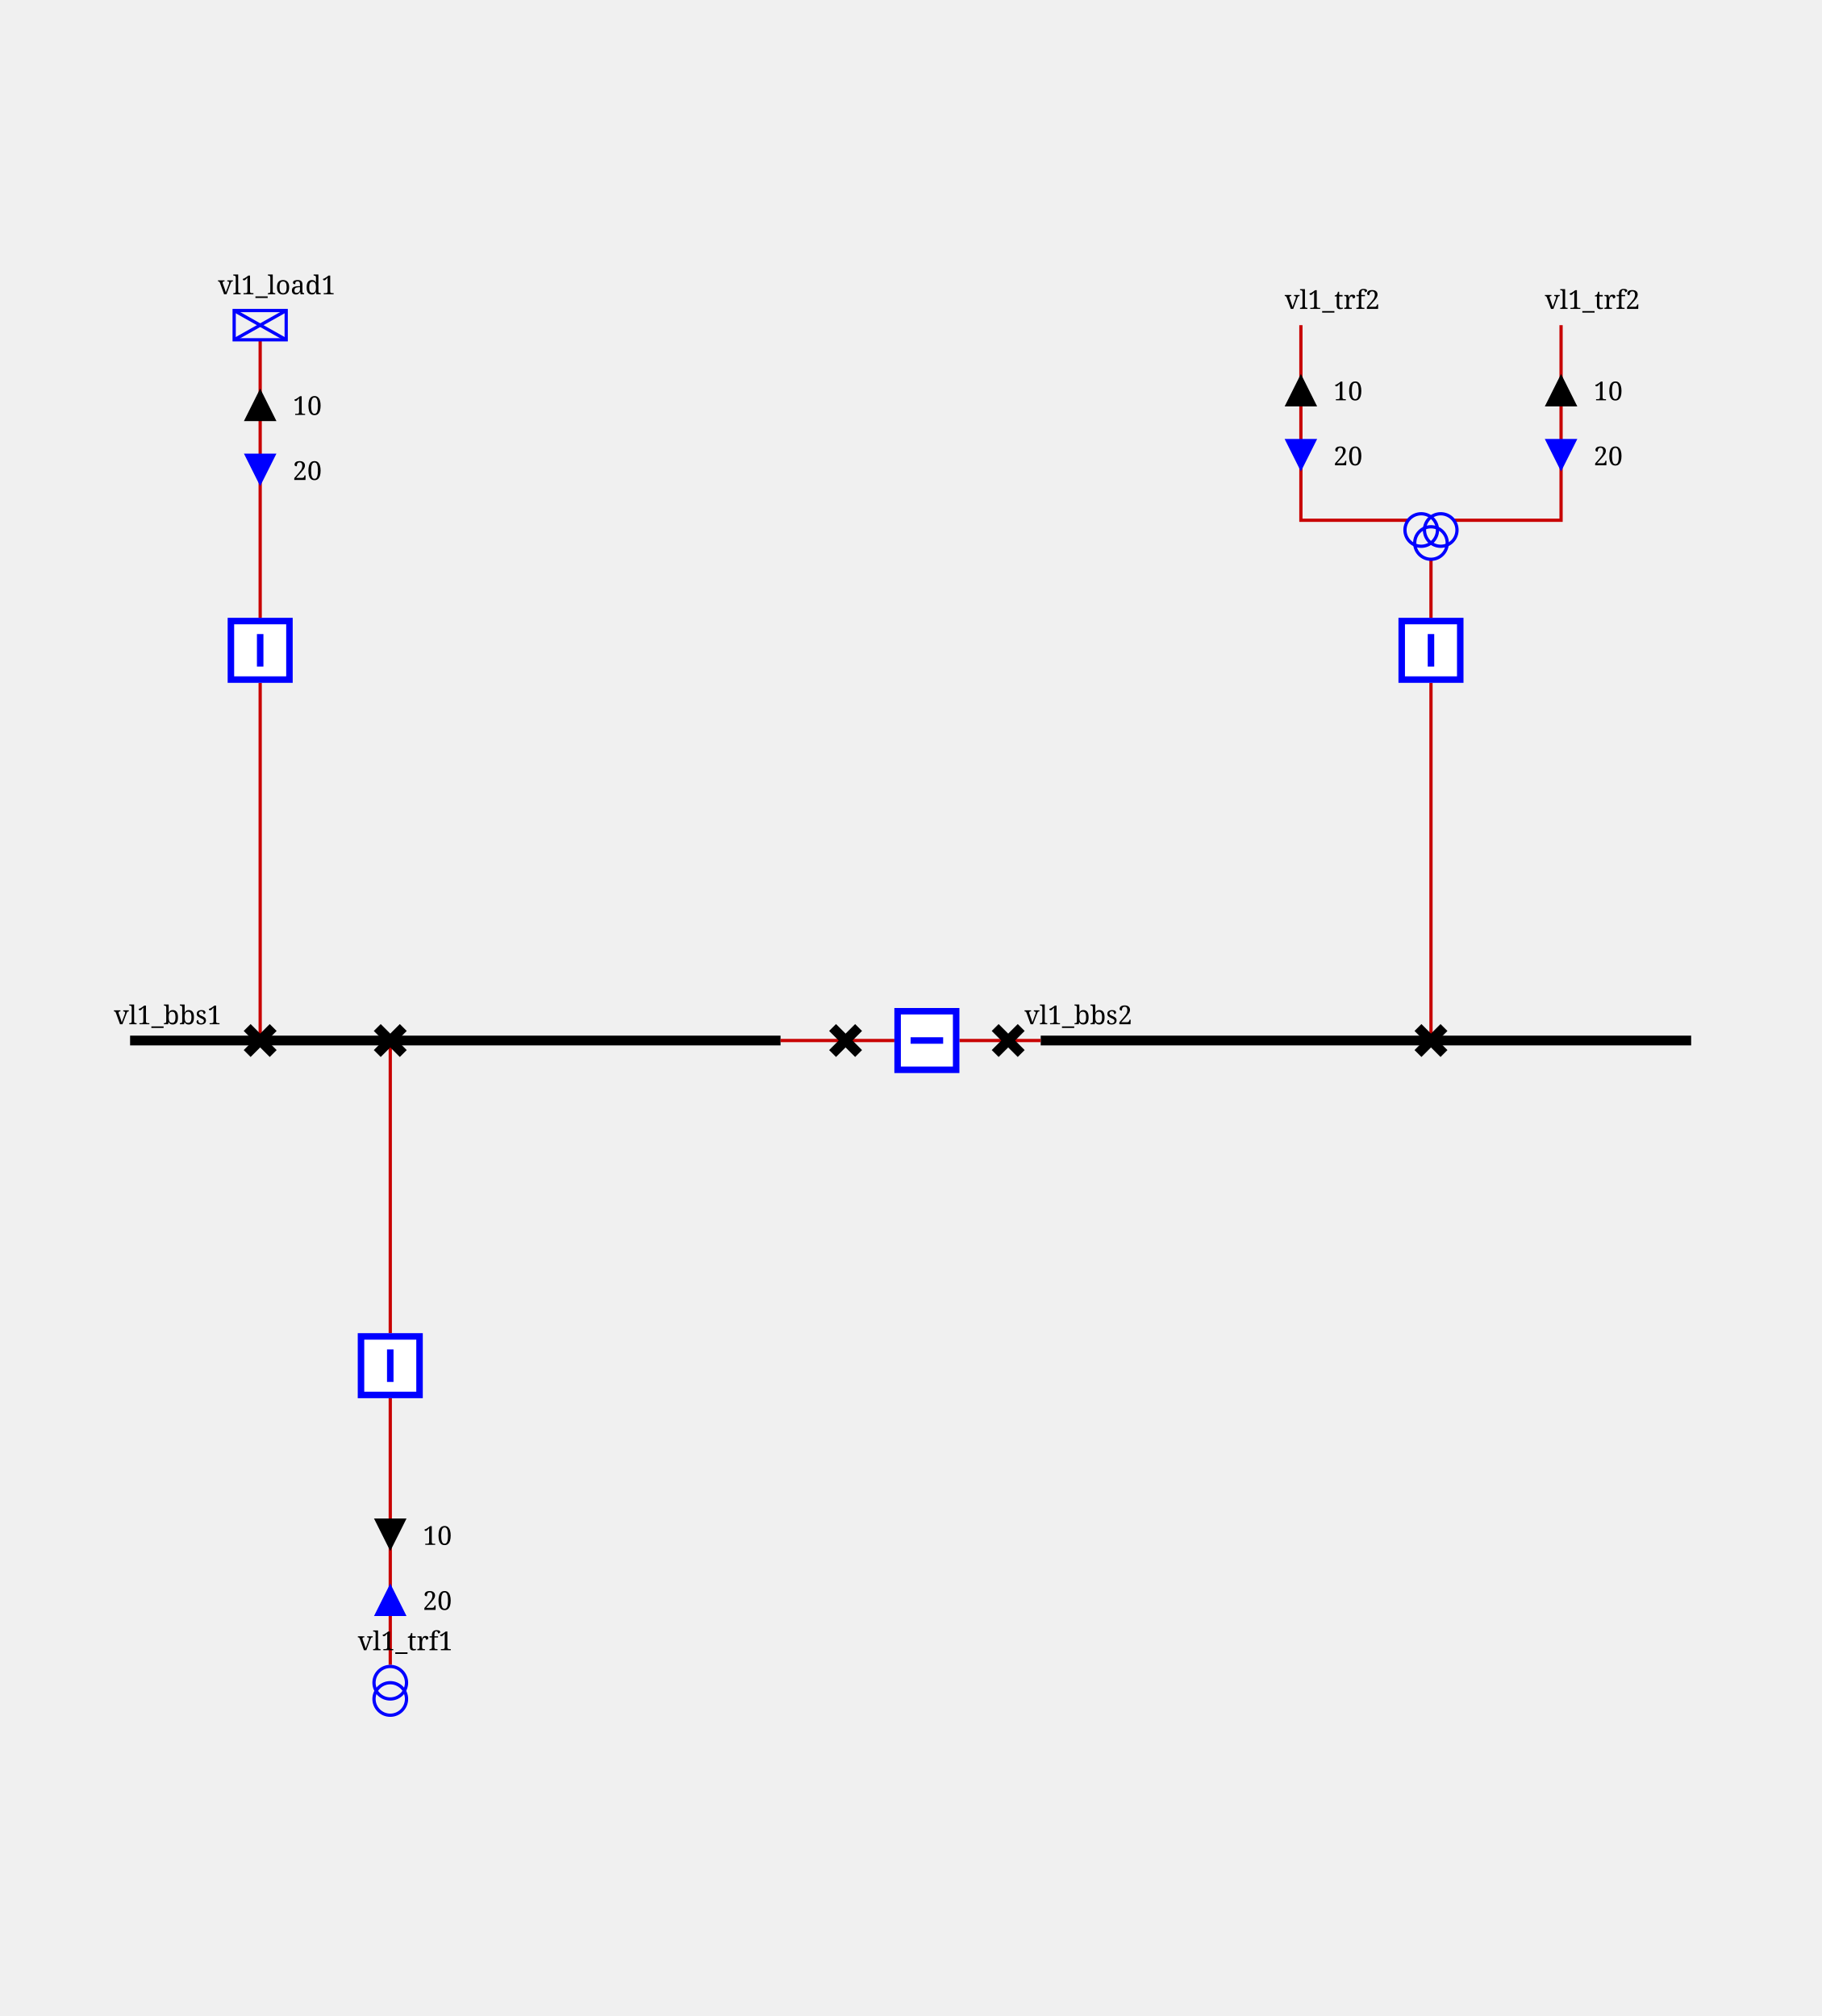
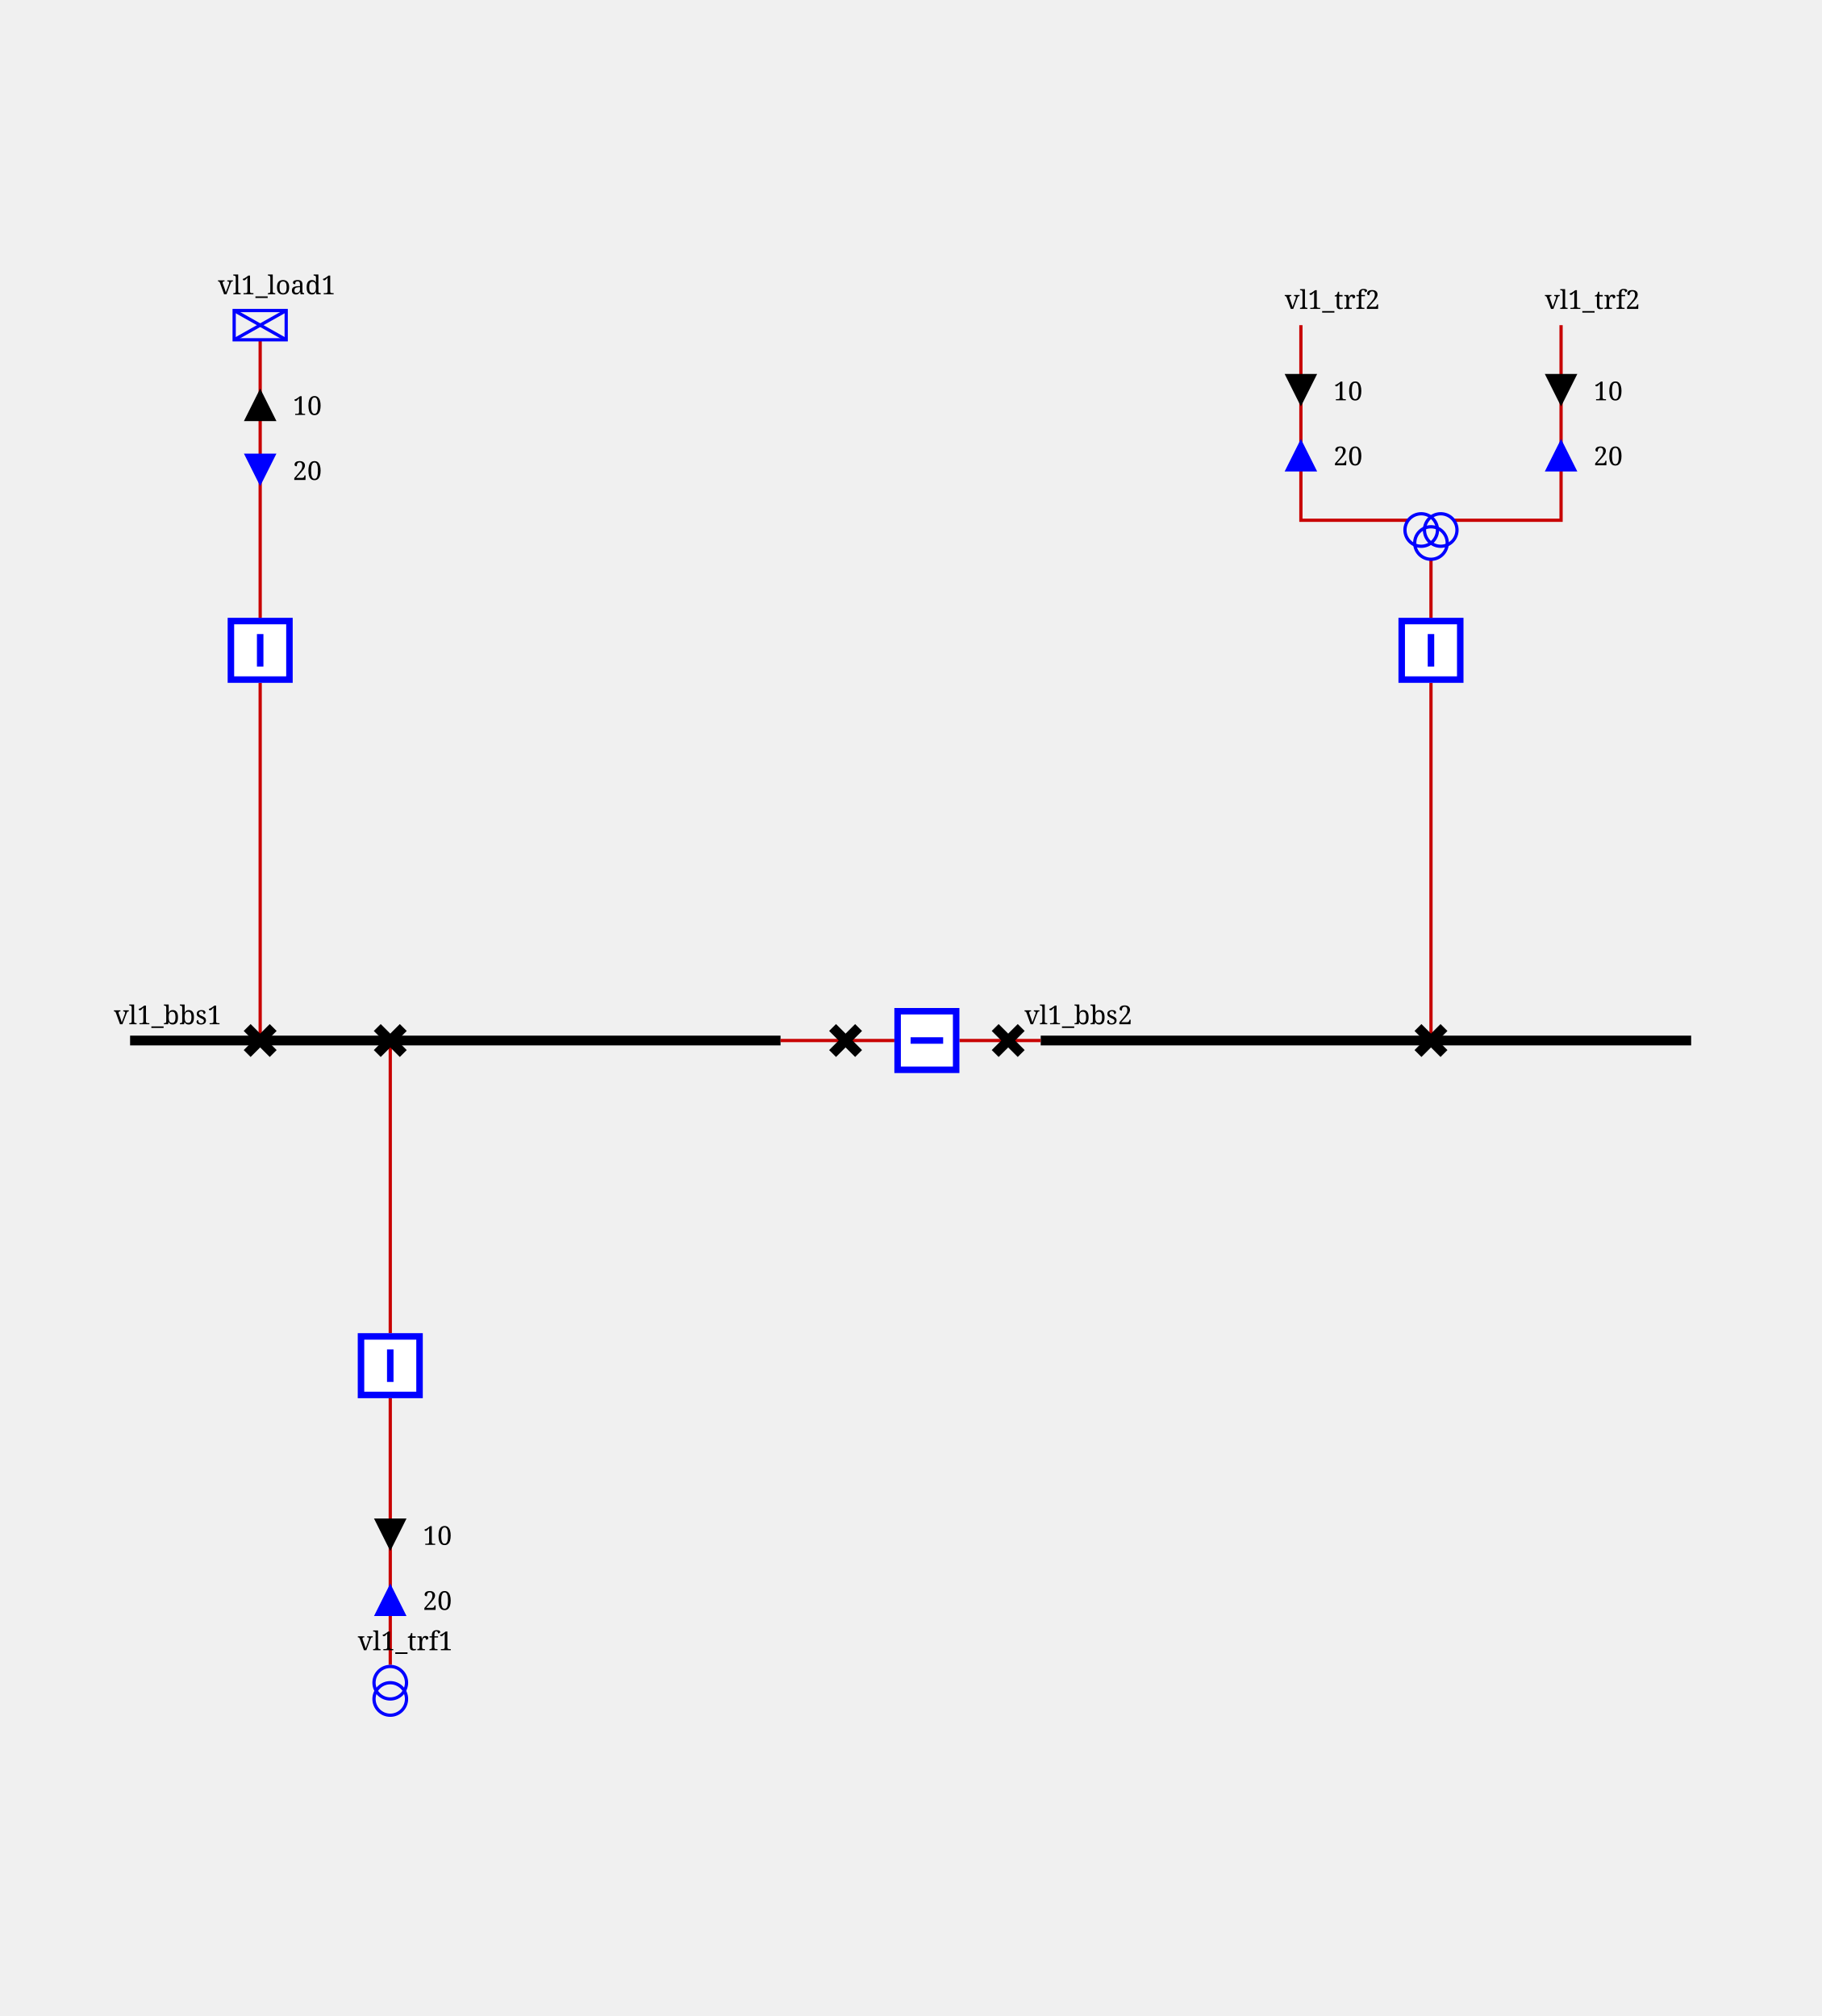
<svg xmlns="http://www.w3.org/2000/svg" height="620.0" viewBox="0 0 560.0 620.0" width="560.0">
  <style>
/* ----------------------------------------------------------------------- */
/* File: tautologies.css ------------------------------------------------- */
.sld-out .sld-arrow-in {visibility: hidden}
.sld-in .sld-arrow-out {visibility: hidden}
.sld-closed .sld-sw-open {visibility: hidden}
.sld-open .sld-sw-closed {visibility: hidden}
.sld-hidden-node {visibility: hidden}
.sld-top-feeder .sld-label {dominant-baseline: auto}
.sld-bottom-feeder .sld-label {dominant-baseline: hanging}
.sld-active-power .sld-label {dominant-baseline: mathematical}
.sld-reactive-power .sld-label {dominant-baseline: mathematical}
.sld-current .sld-label {dominant-baseline: mathematical}
/* ----------------------------------------------------------------------- */
/* File: baseVoltages.css ------------------------------------------------ */
.sld-vl300to500 {--sld-vl-color: #ff0000}
.sld-vl180to300 {--sld-vl-color: #228b22}
.sld-vl120to180 {--sld-vl-color: #01afaf}
.sld-vl70to120 {--sld-vl-color: #cc5500}
.sld-vl50to70 {--sld-vl-color: #a020f0}
.sld-vl30to50 {--sld-vl-color: #ff8290}
.sld-vl0to30 {--sld-vl-color: #abae28}
/* ----------------------------------------------------------------------- */
/* File : highlightLineStates.css ---------------------------------------- */
.sld-wire.sld-feeder-disconnected {stroke: black}
.sld-wire.sld-feeder-connected-disconnected {stroke-dasharray: 3,3}
.sld-wire.sld-feeder-disconnected-connected {stroke: black; stroke-dasharray: 3,3}
/* ----------------------------------------------------------------------- */
/* File : TestWithGreyFrameBackground.css ---------------------------------------- */
.sld-frame {--sld-background-color: lightgrey}
/* ----------------------------------------------------------------------- */
/* File : components.css ------------------------------------------------- */
/* Stroke black */
.sld-disconnector {stroke-width: 3; stroke: black; fill: none}
/* Stroke blue */
.sld-breaker {stroke-width: 2; stroke: blue; fill:white}
.sld-load-break-switch {stroke: blue; fill: white}
/* Stroke --sld-vl-color with fallback black */
.sld-bus-connection {fill: var(--sld-vl-color, black)}
.sld-cell-shape-flat .sld-bus-connection {visibility: hidden}
.sld-busbar-section {stroke: var(--sld-vl-color, black); stroke-width: 3; fill: none}
/* Stroke --sld-vl-color with fallback red */
.sld-wire {stroke: var(--sld-vl-color, #c80000); fill: none}
/* Stroke --sld-vl-color with fallback blue */
.sld-load {stroke: var(--sld-vl-color, blue); fill: none}
.sld-battery {stroke: var(--sld-vl-color, blue); fill: none}
.sld-generator {stroke: var(--sld-vl-color, blue); fill: none}
.sld-two-wt {stroke: var(--sld-vl-color, blue); fill: none}
.sld-three-wt {stroke: var(--sld-vl-color, blue); fill: none}
.sld-winding {stroke: var(--sld-vl-color, blue); fill: none}
.sld-capacitor {stroke: var(--sld-vl-color, blue); fill: none}
.sld-inductor {stroke: var(--sld-vl-color, blue); fill: none}
.sld-pst {stroke: var(--sld-vl-color, blue); fill: none}
.sld-pst-arrow {stroke: black; fill: none}
.sld-svc {stroke: var(--sld-vl-color, blue); fill: none}
.sld-vsc {stroke: var(--sld-vl-color, blue); font-size: 7.43px; fill: none}
.sld-lcc {stroke: var(--sld-vl-color, blue); font-size: 7.43px; fill: none}
/* Stroke none &amp; fill: --sld-vl-color */
.sld-node-infos {stroke: none; fill: var(--sld-vl-color, black)}
/* Stroke none &amp; fill: black */
.sld-node {stroke: none; fill: black}
.sld-flash {stroke: none; fill: black}
.sld-lock {stroke: none; fill: black}
.sld-unknown {stroke: none; fill: black}
/* Fonts */
.sld-label {stroke: none; fill: black; font: 8px serif}
.sld-angle, .sld-voltage {font: 10px serif}
.sld-graph-label {font: 12px serif}
/* Specific */
.sld-grid {stroke: #003700; stroke-dasharray: 1,10}
.sld-feeder-info.sld-active-power {fill:black}
.sld-feeder-info.sld-reactive-power {fill:blue}
.sld-feeder-info.sld-current {fill:purple}
.sld-frame {fill: var(--sld-background-color, transparent)}
/* Stroke maroon for fictitious switch */
.sld-breaker.sld-fictitious {stroke: maroon}
.sld-disconnector.sld-fictitious {stroke: maroon}
.sld-load-break-switch.sld-fictitious {stroke: maroon}
.sld-busbar-section.sld-fictitious {stroke: var(--sld-vl-color, #c80000); stroke-width: 1}

</style>
  <rect class="sld-frame" height="100%" width="100%" />
  <g>
    <g class="sld-busbar-section" id="idvl1_95_bbs1" transform="translate(40.0,320.0)">
      <line x1="0" x2="200.0" y1="0" y2="0" />
      <text class="sld-label" id="vl1_bbs1_NW_LABEL" x="-5.0" y="-5.0">vl1_bbs1</text>
    </g>
    <g class="sld-busbar-section" id="idvl1_95_bbs2" transform="translate(320.0,320.0)">
      <line x1="0" x2="200.0" y1="0" y2="0" />
      <text class="sld-label" id="vl1_bbs2_NW_LABEL" x="-5.0" y="-5.0">vl1_bbs2</text>
    </g>
    <g class="sld-wire" id="_95_vl1_95_vl1_95_bbs1_95_vl1_95_d1">
      <polyline points="240.0,320.0,260.0,320.0" />
    </g>
    <g class="sld-wire" id="_95_vl1_95_vl1_95_d1_95_vl1_95_b1">
      <polyline points="260.0,320.0,275.0,320.0" />
    </g>
    <g class="sld-wire" id="_95_vl1_95_vl1_95_b1_95_vl1_95_d2">
      <polyline points="295.0,320.0,310.0,320.0" />
    </g>
    <g class="sld-wire" id="_95_vl1_95_vl1_95_d2_95_vl1_95_bbs2">
      <polyline points="310.0,320.0,320.0,320.0" />
    </g>
    <g class="sld-wire" id="_95_vl1_95_vl1_95_load1_95_vl1_95_bload1">
      <polyline points="80.0,104.5,80.0,190.0" />
    </g>
    <g class="sld-active-power sld-feeder-info sld-out" id="idvl1_95_load1_ARROW_ACTIVE" transform="translate(75.0,119.5)">
      <polygon class="sld-arrow-in" points="0,0 10,0 5,10" />
      <polygon class="sld-arrow-out" points="5,0 10,10 0,10" />
      <text class="sld-label" x="15.0" y="5.0">10</text>
    </g>
    <g class="sld-reactive-power sld-feeder-info sld-in" id="idvl1_95_load1_ARROW_REACTIVE" transform="translate(75.0,139.5)">
      <polygon class="sld-arrow-in" points="0,0 10,0 5,10" />
      <polygon class="sld-arrow-out" points="5,0 10,10 0,10" />
      <text class="sld-label" x="15.0" y="5.0">20</text>
    </g>
    <g class="sld-wire" id="_95_vl1_95_vl1_95_bload1_95_vl1_95_dload1">
      <polyline points="80.0,210.0,80.0,320.0" />
    </g>
    <g class="sld-wire" id="_95_vl1_95_vl1_95_trf1_95_vl1_95_btrf1">
      <polyline points="120.0,512.0,120.0,430.0" />
    </g>
    <g class="sld-reactive-power sld-feeder-info sld-in" id="idvl1_95_trf1_ARROW_REACTIVE" transform="translate(115.0,487.0)">
      <polygon class="sld-arrow-in" points="0,0 10,0 5,10" transform="rotate(180.0,5.0,5.0)" />
      <polygon class="sld-arrow-out" points="5,0 10,10 0,10" transform="rotate(180.0,5.0,5.0)" />
      <text class="sld-label" x="15.0" y="5.0">20</text>
    </g>
    <g class="sld-active-power sld-feeder-info sld-out" id="idvl1_95_trf1_ARROW_ACTIVE" transform="translate(115.0,467.0)">
      <polygon class="sld-arrow-in" points="0,0 10,0 5,10" transform="rotate(180.0,5.0,5.0)" />
      <polygon class="sld-arrow-out" points="5,0 10,10 0,10" transform="rotate(180.0,5.0,5.0)" />
      <text class="sld-label" x="15.0" y="5.0">10</text>
    </g>
    <g class="sld-wire" id="_95_vl1_95_vl1_95_btrf1_95_vl1_95_dtrf1">
      <polyline points="120.0,410.0,120.0,320.0" />
    </g>
    <g class="sld-wire" id="_95_vl1_95_vl1_95_trf2_95_one_95_vl1_95_trf2">
      <polyline points="400.0,100.0,400.0,160.0,433.0,160.0" />
    </g>
-     <g class="sld-active-power sld-feeder-info sld-out" id="idvl1_95_trf2_95_one_ARROW_ACTIVE" transform="translate(395.0,115.0)">
-       <polygon class="sld-arrow-in" points="0,0 10,0 5,10" />
-       <polygon class="sld-arrow-out" points="5,0 10,10 0,10" />
-       <text class="sld-label" x="15.0" y="5.0">10</text>
-     </g>
-     <g class="sld-reactive-power sld-feeder-info sld-in" id="idvl1_95_trf2_95_one_ARROW_REACTIVE" transform="translate(395.0,135.0)">
+     <g class="sld-active-power sld-feeder-info sld-in" id="idvl1_95_trf2_95_one_ARROW_ACTIVE" transform="translate(395.0,115.0)">
+       <polygon class="sld-arrow-in" points="0,0 10,0 5,10" />
+       <polygon class="sld-arrow-out" points="5,0 10,10 0,10" />
+       <text class="sld-label" x="15.0" y="5.0">10</text>
+     </g>
+     <g class="sld-reactive-power sld-feeder-info sld-out" id="idvl1_95_trf2_95_one_ARROW_REACTIVE" transform="translate(395.0,135.0)">
      <polygon class="sld-arrow-in" points="0,0 10,0 5,10" />
      <polygon class="sld-arrow-out" points="5,0 10,10 0,10" />
      <text class="sld-label" x="15.0" y="5.0">20</text>
    </g>
    <g class="sld-wire" id="_95_vl1_95_vl1_95_trf2_95_two_95_vl1_95_trf2">
      <polyline points="480.0,100.0,480.0,160.0,447.0,160.0" />
    </g>
-     <g class="sld-active-power sld-feeder-info sld-out" id="idvl1_95_trf2_95_two_ARROW_ACTIVE" transform="translate(475.0,115.0)">
-       <polygon class="sld-arrow-in" points="0,0 10,0 5,10" />
-       <polygon class="sld-arrow-out" points="5,0 10,10 0,10" />
-       <text class="sld-label" x="15.0" y="5.0">10</text>
-     </g>
-     <g class="sld-reactive-power sld-feeder-info sld-in" id="idvl1_95_trf2_95_two_ARROW_REACTIVE" transform="translate(475.0,135.0)">
+     <g class="sld-active-power sld-feeder-info sld-in" id="idvl1_95_trf2_95_two_ARROW_ACTIVE" transform="translate(475.0,115.0)">
+       <polygon class="sld-arrow-in" points="0,0 10,0 5,10" />
+       <polygon class="sld-arrow-out" points="5,0 10,10 0,10" />
+       <text class="sld-label" x="15.0" y="5.0">10</text>
+     </g>
+     <g class="sld-reactive-power sld-feeder-info sld-out" id="idvl1_95_trf2_95_two_ARROW_REACTIVE" transform="translate(475.0,135.0)">
      <polygon class="sld-arrow-in" points="0,0 10,0 5,10" />
      <polygon class="sld-arrow-out" points="5,0 10,10 0,10" />
      <text class="sld-label" x="15.0" y="5.0">20</text>
    </g>
    <g class="sld-wire" id="_95_vl1_95_vl1_95_trf2_95_vl1_95_btrf2">
      <polyline points="440.0,172.0,440.0,190.0" />
    </g>
    <g class="sld-wire" id="_95_vl1_95_vl1_95_btrf2_95_vl1_95_dtrf2">
      <polyline points="440.0,210.0,440.0,320.0" />
    </g>
    <g class="sld-disconnector sld-closed" id="idvl1_95_d1" transform="translate(256.0,316.0)">
      <path class="sld-sw-closed" d="M0,0 8,8 M8,0 0,8" />
      <path class="sld-sw-open" d="M8,0 0,8" />
    </g>
    <g class="sld-breaker sld-closed" id="idvl1_95_b1" transform="translate(275.0,310.0)">
      <path class="sld-sw-closed" d="M1,1 V19 H19 V1z M10,5 V15" transform="rotate(270.0,10.0,10.0)" />
      <path class="sld-sw-open" d="M1,1 V19 H19 V1z M5,10 H15" transform="rotate(270.0,10.0,10.0)" />
    </g>
    <g class="sld-disconnector sld-closed" id="idvl1_95_d2" transform="translate(306.0,316.0)">
      <path class="sld-sw-closed" d="M0,0 8,8 M8,0 0,8" />
      <path class="sld-sw-open" d="M8,0 0,8" />
    </g>
    <g class="sld-load" id="idvl1_95_load1" transform="translate(72.0,95.5)">
      <rect height="9" width="16" />
      <line x1="0" x2="16" y1="0" y2="9" />
      <line x1="16" x2="0" y1="0" y2="9" />
      <text class="sld-label" id="vl1_load1__LABEL" x="-5.0" y="-5.0">vl1_load1</text>
    </g>
    <g class="sld-breaker sld-closed" id="idvl1_95_bload1" transform="translate(70.0,190.0)">
      <path class="sld-sw-closed" d="M1,1 V19 H19 V1z M10,5 V15" />
      <path class="sld-sw-open" d="M1,1 V19 H19 V1z M5,10 H15" />
    </g>
    <g class="sld-disconnector sld-closed" id="idvl1_95_dload1" transform="translate(76.0,316.0)">
      <path class="sld-sw-closed" d="M0,0 8,8 M8,0 0,8" />
      <path class="sld-sw-open" d="M8,0 0,8" />
    </g>
    <g class="sld-two-wt" id="idvl1_95_trf1" transform="translate(115.0,512.5)">
      <circle class="sld-winding" cx="5" cy="10" r="5" />
      <circle class="sld-winding" cx="5" cy="5" r="5" />
      <text class="sld-label" id="vl1_trf1__LABEL" x="-5.0" y="-5.0">vl1_trf1</text>
    </g>
    <g class="sld-breaker sld-closed" id="idvl1_95_btrf1" transform="translate(110.0,410.0)">
      <path class="sld-sw-closed" d="M1,1 V19 H19 V1z M10,5 V15" />
      <path class="sld-sw-open" d="M1,1 V19 H19 V1z M5,10 H15" />
    </g>
    <g class="sld-disconnector sld-closed" id="idvl1_95_dtrf1" transform="translate(116.0,316.0)">
      <path class="sld-sw-closed" d="M0,0 8,8 M8,0 0,8" />
      <path class="sld-sw-open" d="M8,0 0,8" />
    </g>
    <g class="" id="idvl1_95_trf2_95_one" transform="translate(400.0,100.0)">
      <text class="sld-label" id="vl1_trf2_one__LABEL" x="-5.0" y="-5.0">vl1_trf2</text>
    </g>
    <g class="" id="idvl1_95_trf2_95_two" transform="translate(480.0,100.0)">
      <text class="sld-label" id="vl1_trf2_two__LABEL" x="-5.0" y="-5.0">vl1_trf2</text>
    </g>
    <g class="sld-three-wt sld-fictitious" id="idvl1_95_trf2" transform="translate(432.0,148.0)">
      <circle class="sld-winding" cx="5" cy="15" r="5" />
      <circle class="sld-winding" cx="11" cy="15" r="5" />
      <circle class="sld-winding" cx="8" cy="19" r="5" />
    </g>
    <g class="sld-breaker sld-closed" id="idvl1_95_btrf2" transform="translate(430.0,190.0)">
      <path class="sld-sw-closed" d="M1,1 V19 H19 V1z M10,5 V15" />
      <path class="sld-sw-open" d="M1,1 V19 H19 V1z M5,10 H15" />
    </g>
    <g class="sld-disconnector sld-closed" id="idvl1_95_dtrf2" transform="translate(436.0,316.0)">
      <path class="sld-sw-closed" d="M0,0 8,8 M8,0 0,8" />
      <path class="sld-sw-open" d="M8,0 0,8" />
    </g>
  </g>
</svg>
